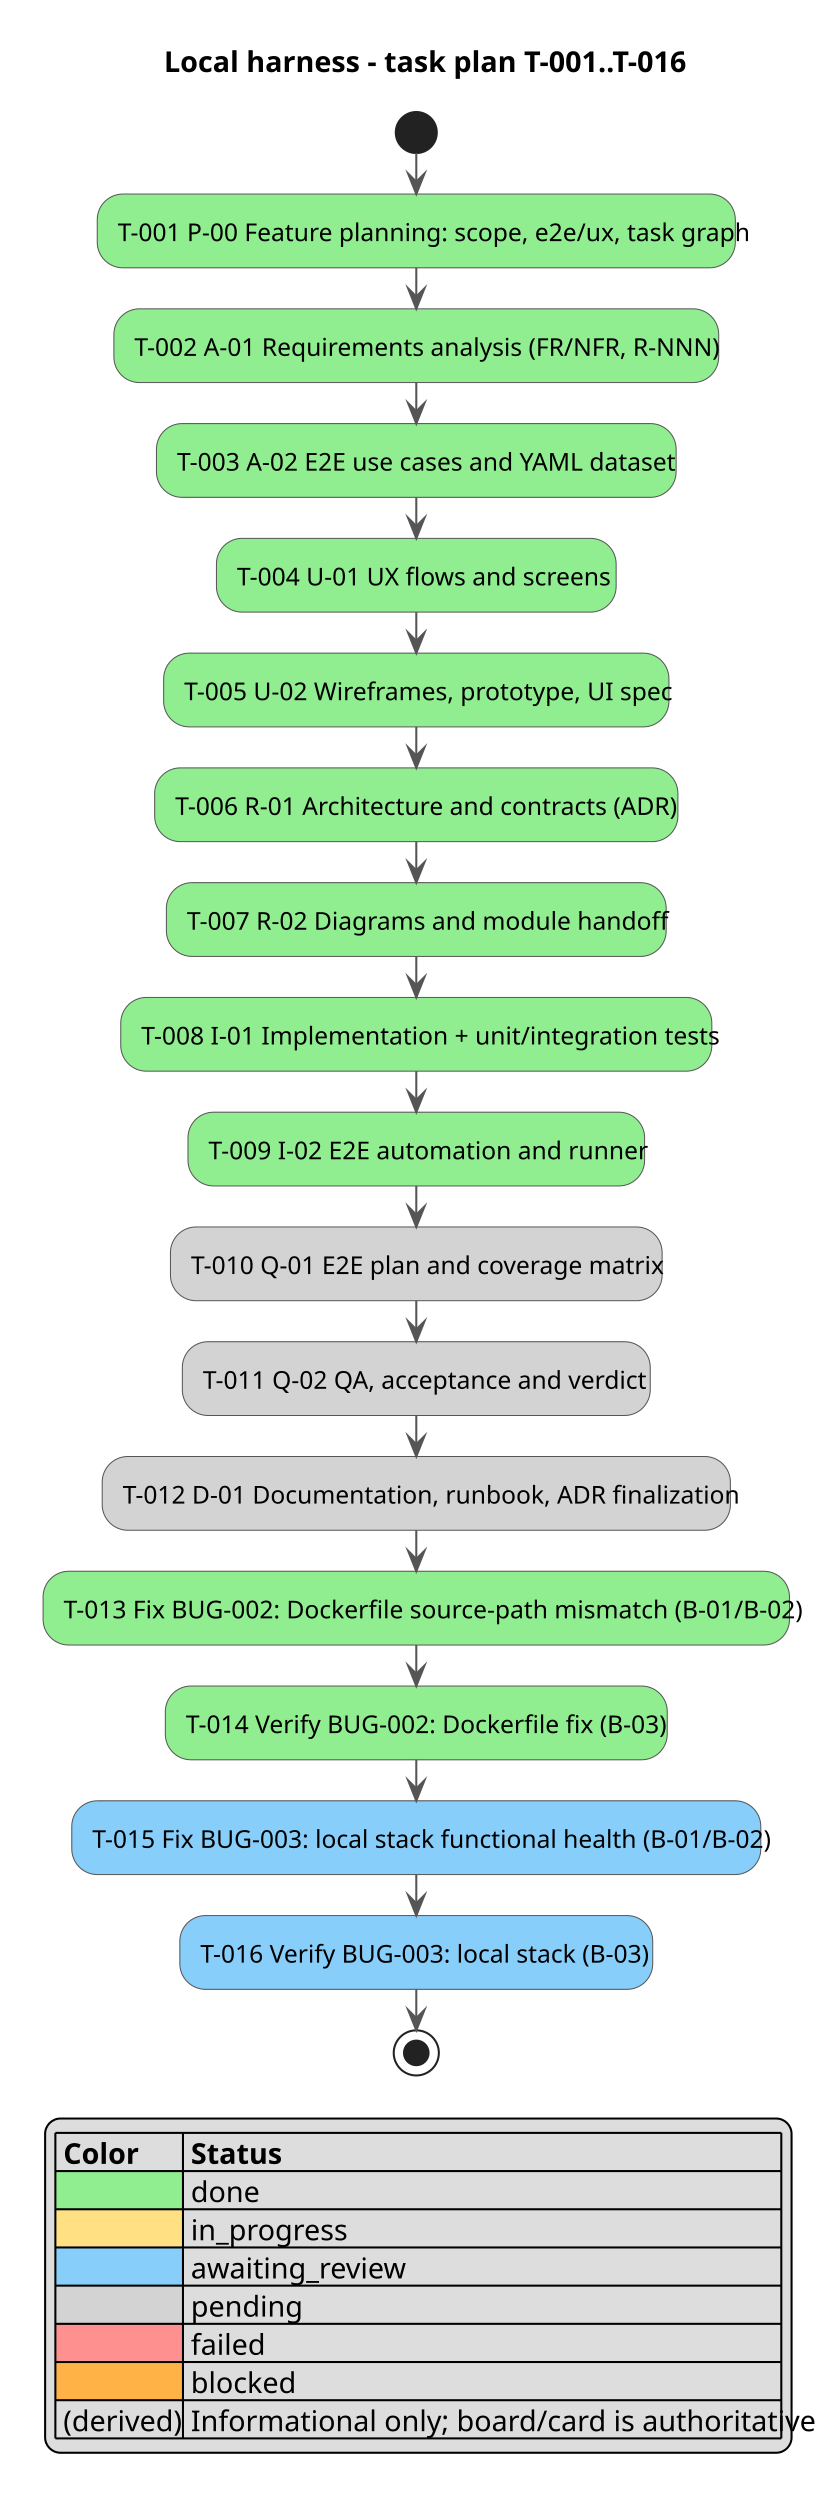
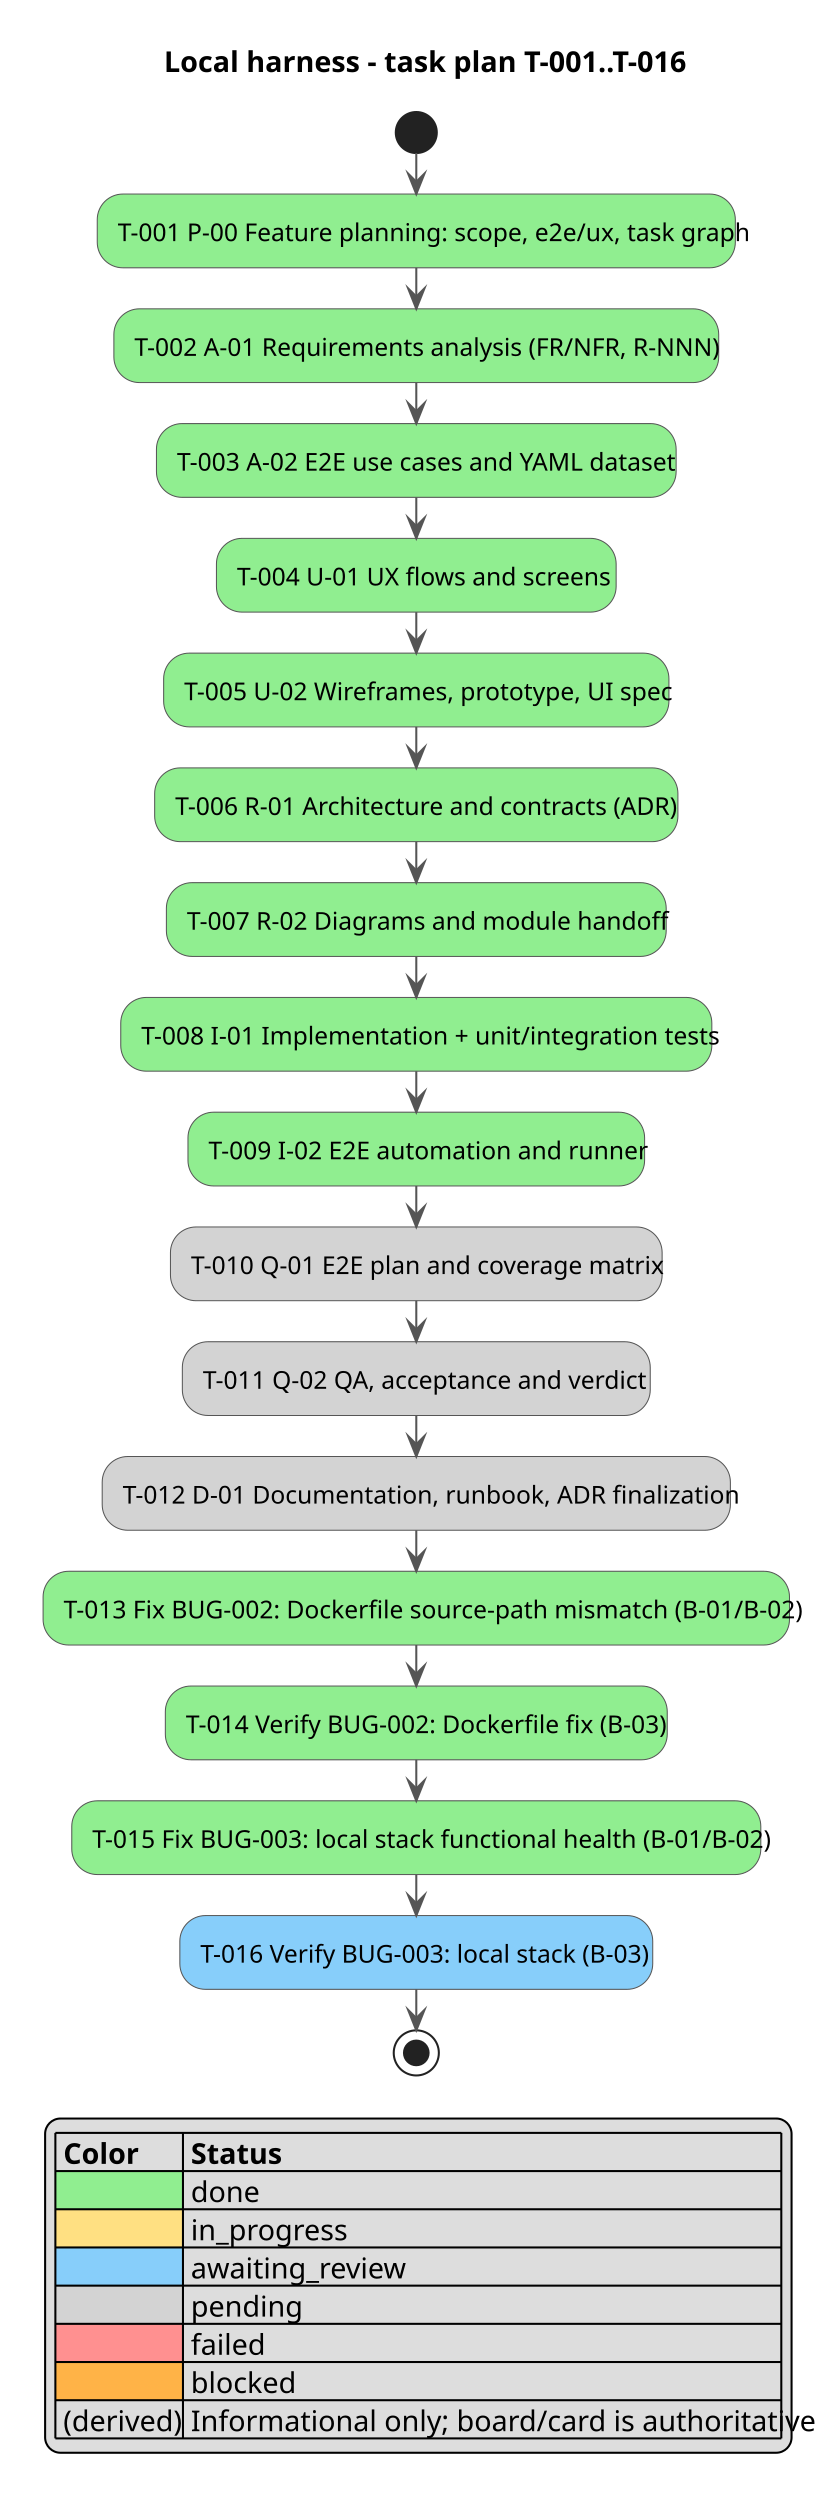
<svg xmlns="http://www.w3.org/2000/svg" version="1.1" data-diagram-type="ACTIVITY" style="width:409px;height:1219px;background:#FFFFFF;" width="409px" height="1219px" viewBox="0 0 409 1219" zoomAndPan="magnify" preserveAspectRatio="none" contentStyleType="text/css">
  <defs />
  <g font-family="sans-serif" lengthAdjust="spacing">
    <g class="title" data-source-line="5">
      <text x="79.944" y="35.107" fill="#000" font-size="14" textLength="248.076" font-weight="700" font-family="Segoe UI">Local harness - task plan T-001..T-016</text>
    </g>
    <ellipse cx="202.982" cy="64.621" rx="10" ry="10" fill="#222" style="stroke:#222;stroke-width:1;" />
    <rect x="47.418" y="94.621" width="311.129" height="35.961" fill="#90EE90" style="stroke:#555;stroke-width:0.5;" rx="12.5" ry="12.5" />
    <text x="57.418" y="117.57" fill="#000" font-size="12" textLength="291.129" font-family="Segoe UI">T-001 P-00 Feature planning: scope, e2e/ux, task graph</text>
    <rect x="55.527" y="150.582" width="294.91" height="35.961" fill="#90EE90" style="stroke:#555;stroke-width:0.5;" rx="12.5" ry="12.5" />
    <text x="65.527" y="173.531" fill="#000" font-size="12" textLength="274.91" font-family="Segoe UI">T-002 A-01 Requirements analysis (FR/NFR, R-NNN)</text>
    <rect x="76.287" y="206.543" width="253.391" height="35.961" fill="#90EE90" style="stroke:#555;stroke-width:0.5;" rx="12.5" ry="12.5" />
    <text x="86.287" y="229.492" fill="#000" font-size="12" textLength="233.391" font-family="Segoe UI">T-003 A-02 E2E use cases and YAML dataset</text>
    <rect x="105.537" y="262.504" width="194.891" height="35.961" fill="#90EE90" style="stroke:#555;stroke-width:0.5;" rx="12.5" ry="12.5" />
    <text x="115.537" y="285.453" fill="#000" font-size="12" textLength="174.891" font-family="Segoe UI">T-004 U-01 UX flows and screens</text>
    <rect x="79.797" y="318.465" width="246.371" height="35.961" fill="#90EE90" style="stroke:#555;stroke-width:0.5;" rx="12.5" ry="12.5" />
    <text x="89.797" y="341.414" fill="#000" font-size="12" textLength="226.371" font-family="Segoe UI">T-005 U-02 Wireframes, prototype, UI spec</text>
    <rect x="75.417" y="374.426" width="255.131" height="35.961" fill="#90EE90" style="stroke:#555;stroke-width:0.5;" rx="12.5" ry="12.5" />
    <text x="85.417" y="397.375" fill="#000" font-size="12" textLength="235.131" font-family="Segoe UI">T-006 R-01 Architecture and contracts (ADR)</text>
    <rect x="81.13" y="430.387" width="243.705" height="35.961" fill="#90EE90" style="stroke:#555;stroke-width:0.5;" rx="12.5" ry="12.5" />
    <text x="91.13" y="453.336" fill="#000" font-size="12" textLength="223.705" font-family="Segoe UI">T-007 R-02 Diagrams and module handoff</text>
    <rect x="58.882" y="486.348" width="288.201" height="35.961" fill="#90EE90" style="stroke:#555;stroke-width:0.5;" rx="12.5" ry="12.5" />
    <text x="68.882" y="509.297" fill="#000" font-size="12" textLength="268.201" font-family="Segoe UI">T-008 I-01 Implementation + unit/integration tests</text>
    <rect x="91.656" y="542.309" width="222.652" height="35.961" fill="#90EE90" style="stroke:#555;stroke-width:0.5;" rx="12.5" ry="12.5" />
    <text x="101.656" y="565.258" fill="#000" font-size="12" textLength="202.652" font-family="Segoe UI">T-009 I-02 E2E automation and runner</text>
    <rect x="83.113" y="598.27" width="239.738" height="35.961" fill="#D3D3D3" style="stroke:#555;stroke-width:0.5;" rx="12.5" ry="12.5" />
    <text x="93.113" y="621.219" fill="#000" font-size="12" textLength="219.738" font-family="Segoe UI">T-010 Q-01 E2E plan and coverage matrix</text>
    <rect x="88.911" y="654.23" width="228.143" height="35.961" fill="#D3D3D3" style="stroke:#555;stroke-width:0.5;" rx="12.5" ry="12.5" />
    <text x="98.911" y="677.18" fill="#000" font-size="12" textLength="208.143" font-family="Segoe UI">T-011 Q-02 QA, acceptance and verdict</text>
    <rect x="49.835" y="710.191" width="306.295" height="35.961" fill="#D3D3D3" style="stroke:#555;stroke-width:0.5;" rx="12.5" ry="12.5" />
    <text x="59.835" y="733.141" fill="#000" font-size="12" textLength="286.295" font-family="Segoe UI">T-012 D-01 Documentation, runbook, ADR finalization</text>
    <rect x="21.013" y="766.152" width="363.939" height="35.961" fill="#90EE90" style="stroke:#555;stroke-width:0.5;" rx="12.5" ry="12.5" />
    <text x="31.013" y="789.102" fill="#000" font-size="12" textLength="343.939" font-family="Segoe UI">T-013 Fix BUG-002: Dockerfile source-path mismatch (B-01/B-02)</text>
    <rect x="80.617" y="822.113" width="244.73" height="35.961" fill="#90EE90" style="stroke:#555;stroke-width:0.5;" rx="12.5" ry="12.5" />
    <text x="90.617" y="845.063" fill="#000" font-size="12" textLength="224.73" font-family="Segoe UI">T-014 Verify BUG-002: Dockerfile fix (B-03)</text>
-     <rect x="34.996" y="878.074" width="335.973" height="35.961" fill="#87CEFA" style="stroke:#555;stroke-width:0.5;" rx="12.5" ry="12.5" />
+     <rect x="34.996" y="878.074" width="335.973" height="35.961" fill="#90EE90" style="stroke:#555;stroke-width:0.5;" rx="12.5" ry="12.5" />
    <text x="44.996" y="901.023" fill="#000" font-size="12" textLength="315.973" font-family="Segoe UI">T-015 Fix BUG-003: local stack functional health (B-01/B-02)</text>
    <rect x="87.692" y="934.035" width="230.58" height="35.961" fill="#87CEFA" style="stroke:#555;stroke-width:0.5;" rx="12.5" ry="12.5" />
    <text x="97.692" y="956.984" fill="#000" font-size="12" textLength="210.58" font-family="Segoe UI">T-016 Verify BUG-003: local stack (B-03)</text>
    <ellipse cx="202.982" cy="1000.996" rx="11" ry="11" fill="none" style="stroke:#222;stroke-width:1;" />
    <ellipse cx="202.982" cy="1000.996" rx="6" ry="6" fill="#222" style="stroke:#222;stroke-width:1;" />
    <line x1="202.982" y1="74.621" x2="202.982" y2="94.621" style="stroke:#555;stroke-width:1;" />
    <polygon points="198.982,84.621,202.982,94.621,206.982,84.621,202.982,88.621" fill="#555" style="stroke:#555;stroke-width:1;stroke-linejoin:miter;stroke-miterlimit:10;" />
    <line x1="202.982" y1="130.582" x2="202.982" y2="150.582" style="stroke:#555;stroke-width:1;" />
    <polygon points="198.982,140.582,202.982,150.582,206.982,140.582,202.982,144.582" fill="#555" style="stroke:#555;stroke-width:1;stroke-linejoin:miter;stroke-miterlimit:10;" />
    <line x1="202.982" y1="186.543" x2="202.982" y2="206.543" style="stroke:#555;stroke-width:1;" />
    <polygon points="198.982,196.543,202.982,206.543,206.982,196.543,202.982,200.543" fill="#555" style="stroke:#555;stroke-width:1;stroke-linejoin:miter;stroke-miterlimit:10;" />
    <line x1="202.982" y1="242.504" x2="202.982" y2="262.504" style="stroke:#555;stroke-width:1;" />
    <polygon points="198.982,252.504,202.982,262.504,206.982,252.504,202.982,256.504" fill="#555" style="stroke:#555;stroke-width:1;stroke-linejoin:miter;stroke-miterlimit:10;" />
    <line x1="202.982" y1="298.465" x2="202.982" y2="318.465" style="stroke:#555;stroke-width:1;" />
    <polygon points="198.982,308.465,202.982,318.465,206.982,308.465,202.982,312.465" fill="#555" style="stroke:#555;stroke-width:1;stroke-linejoin:miter;stroke-miterlimit:10;" />
    <line x1="202.982" y1="354.426" x2="202.982" y2="374.426" style="stroke:#555;stroke-width:1;" />
    <polygon points="198.982,364.426,202.982,374.426,206.982,364.426,202.982,368.426" fill="#555" style="stroke:#555;stroke-width:1;stroke-linejoin:miter;stroke-miterlimit:10;" />
    <line x1="202.982" y1="410.387" x2="202.982" y2="430.387" style="stroke:#555;stroke-width:1;" />
    <polygon points="198.982,420.387,202.982,430.387,206.982,420.387,202.982,424.387" fill="#555" style="stroke:#555;stroke-width:1;stroke-linejoin:miter;stroke-miterlimit:10;" />
    <line x1="202.982" y1="466.348" x2="202.982" y2="486.348" style="stroke:#555;stroke-width:1;" />
    <polygon points="198.982,476.348,202.982,486.348,206.982,476.348,202.982,480.348" fill="#555" style="stroke:#555;stroke-width:1;stroke-linejoin:miter;stroke-miterlimit:10;" />
    <line x1="202.982" y1="522.309" x2="202.982" y2="542.309" style="stroke:#555;stroke-width:1;" />
    <polygon points="198.982,532.309,202.982,542.309,206.982,532.309,202.982,536.309" fill="#555" style="stroke:#555;stroke-width:1;stroke-linejoin:miter;stroke-miterlimit:10;" />
    <line x1="202.982" y1="578.27" x2="202.982" y2="598.27" style="stroke:#555;stroke-width:1;" />
    <polygon points="198.982,588.27,202.982,598.27,206.982,588.27,202.982,592.27" fill="#555" style="stroke:#555;stroke-width:1;stroke-linejoin:miter;stroke-miterlimit:10;" />
    <line x1="202.982" y1="634.23" x2="202.982" y2="654.23" style="stroke:#555;stroke-width:1;" />
    <polygon points="198.982,644.23,202.982,654.23,206.982,644.23,202.982,648.23" fill="#555" style="stroke:#555;stroke-width:1;stroke-linejoin:miter;stroke-miterlimit:10;" />
    <line x1="202.982" y1="690.191" x2="202.982" y2="710.191" style="stroke:#555;stroke-width:1;" />
    <polygon points="198.982,700.191,202.982,710.191,206.982,700.191,202.982,704.191" fill="#555" style="stroke:#555;stroke-width:1;stroke-linejoin:miter;stroke-miterlimit:10;" />
    <line x1="202.982" y1="746.152" x2="202.982" y2="766.152" style="stroke:#555;stroke-width:1;" />
    <polygon points="198.982,756.152,202.982,766.152,206.982,756.152,202.982,760.152" fill="#555" style="stroke:#555;stroke-width:1;stroke-linejoin:miter;stroke-miterlimit:10;" />
    <line x1="202.982" y1="802.113" x2="202.982" y2="822.113" style="stroke:#555;stroke-width:1;" />
    <polygon points="198.982,812.113,202.982,822.113,206.982,812.113,202.982,816.113" fill="#555" style="stroke:#555;stroke-width:1;stroke-linejoin:miter;stroke-miterlimit:10;" />
    <line x1="202.982" y1="858.074" x2="202.982" y2="878.074" style="stroke:#555;stroke-width:1;" />
    <polygon points="198.982,868.074,202.982,878.074,206.982,868.074,202.982,872.074" fill="#555" style="stroke:#555;stroke-width:1;stroke-linejoin:miter;stroke-miterlimit:10;" />
    <line x1="202.982" y1="914.035" x2="202.982" y2="934.035" style="stroke:#555;stroke-width:1;" />
    <polygon points="198.982,924.035,202.982,934.035,206.982,924.035,202.982,928.035" fill="#555" style="stroke:#555;stroke-width:1;stroke-linejoin:miter;stroke-miterlimit:10;" />
    <line x1="202.982" y1="969.996" x2="202.982" y2="989.996" style="stroke:#555;stroke-width:1;" />
    <polygon points="198.982,979.996,202.982,989.996,206.982,979.996,202.982,983.996" fill="#555" style="stroke:#555;stroke-width:1;stroke-linejoin:miter;stroke-miterlimit:10;" />
    <g class="legend" data-source-line="26">
      <rect x="22" y="1032.996" width="363.965" height="162.969" fill="#DDD" style="stroke:#000;stroke-width:1;" rx="7.5" ry="7.5" />
      <text x="30.862" y="1055.104" fill="#000" font-size="14" textLength="35.403" font-weight="700" font-family="Segoe UI">Color</text>
      <text x="93.076" y="1055.104" fill="#000" font-size="14" textLength="40.906" font-weight="700" font-family="Segoe UI">Status</text>
      <rect x="27" y="1058.617" width="62.214" height="18.621" fill="#90EE90" style="stroke:none;" />
      <text x="27" y="1073.725" fill="#000" font-size="14" font-family="Segoe UI"> </text>
      <text x="93.049" y="1073.725" fill="#000" font-size="14" textLength="31.691" font-family="Segoe UI">done</text>
      <rect x="27" y="1077.238" width="62.214" height="18.621" fill="#FFE082" style="stroke:none;" />
      <text x="27" y="1092.346" fill="#000" font-size="14" font-family="Segoe UI"> </text>
      <text x="93.049" y="1092.346" fill="#000" font-size="14" textLength="70.738" font-family="Segoe UI">in_progress</text>
      <rect x="27" y="1095.859" width="62.214" height="18.621" fill="#87CEFA" style="stroke:none;" />
      <text x="27" y="1110.967" fill="#000" font-size="14" font-family="Segoe UI"> </text>
      <text x="93.049" y="1110.967" fill="#000" font-size="14" textLength="97.59" font-family="Segoe UI">awaiting_review</text>
      <rect x="27" y="1114.48" width="62.214" height="18.621" fill="#D3D3D3" style="stroke:none;" />
      <text x="27" y="1129.588" fill="#000" font-size="14" font-family="Segoe UI"> </text>
      <text x="93.049" y="1129.588" fill="#000" font-size="14" textLength="51.276" font-family="Segoe UI">pending</text>
      <rect x="27" y="1133.102" width="62.214" height="18.621" fill="#FF9090" style="stroke:none;" />
      <text x="27" y="1148.209" fill="#000" font-size="14" font-family="Segoe UI"> </text>
      <text x="93.049" y="1148.209" fill="#000" font-size="14" textLength="33.852" font-family="Segoe UI">failed</text>
      <rect x="27" y="1151.723" width="62.214" height="18.621" fill="#FFB347" style="stroke:none;" />
      <text x="27" y="1166.83" fill="#000" font-size="14" font-family="Segoe UI"> </text>
      <text x="93.049" y="1166.83" fill="#000" font-size="14" textLength="48.815" font-family="Segoe UI">blocked</text>
      <text x="30.835" y="1185.451" fill="#000" font-size="14" textLength="54.544" font-family="Segoe UI">(derived)</text>
      <text x="93.049" y="1185.451" fill="#000" font-size="14" textLength="284.081" font-family="Segoe UI">Informational only; board/card is authoritative</text>
      <line x1="27" y1="1039.996" x2="380.965" y2="1039.996" style="stroke:#000;stroke-width:1;" />
      <line x1="27" y1="1058.617" x2="380.965" y2="1058.617" style="stroke:#000;stroke-width:1;" />
      <line x1="27" y1="1077.238" x2="380.965" y2="1077.238" style="stroke:#000;stroke-width:1;" />
      <line x1="27" y1="1095.859" x2="380.965" y2="1095.859" style="stroke:#000;stroke-width:1;" />
      <line x1="27" y1="1114.48" x2="380.965" y2="1114.48" style="stroke:#000;stroke-width:1;" />
      <line x1="27" y1="1133.102" x2="380.965" y2="1133.102" style="stroke:#000;stroke-width:1;" />
      <line x1="27" y1="1151.723" x2="380.965" y2="1151.723" style="stroke:#000;stroke-width:1;" />
      <line x1="27" y1="1170.344" x2="380.965" y2="1170.344" style="stroke:#000;stroke-width:1;" />
      <line x1="27" y1="1188.965" x2="380.965" y2="1188.965" style="stroke:#000;stroke-width:1;" />
      <line x1="27" y1="1039.996" x2="27" y2="1188.965" style="stroke:#000;stroke-width:1;" />
      <line x1="89.214" y1="1039.996" x2="89.214" y2="1188.965" style="stroke:#000;stroke-width:1;" />
      <line x1="380.965" y1="1039.996" x2="380.965" y2="1188.965" style="stroke:#000;stroke-width:1;" />
    </g>
  </g>
</svg>
